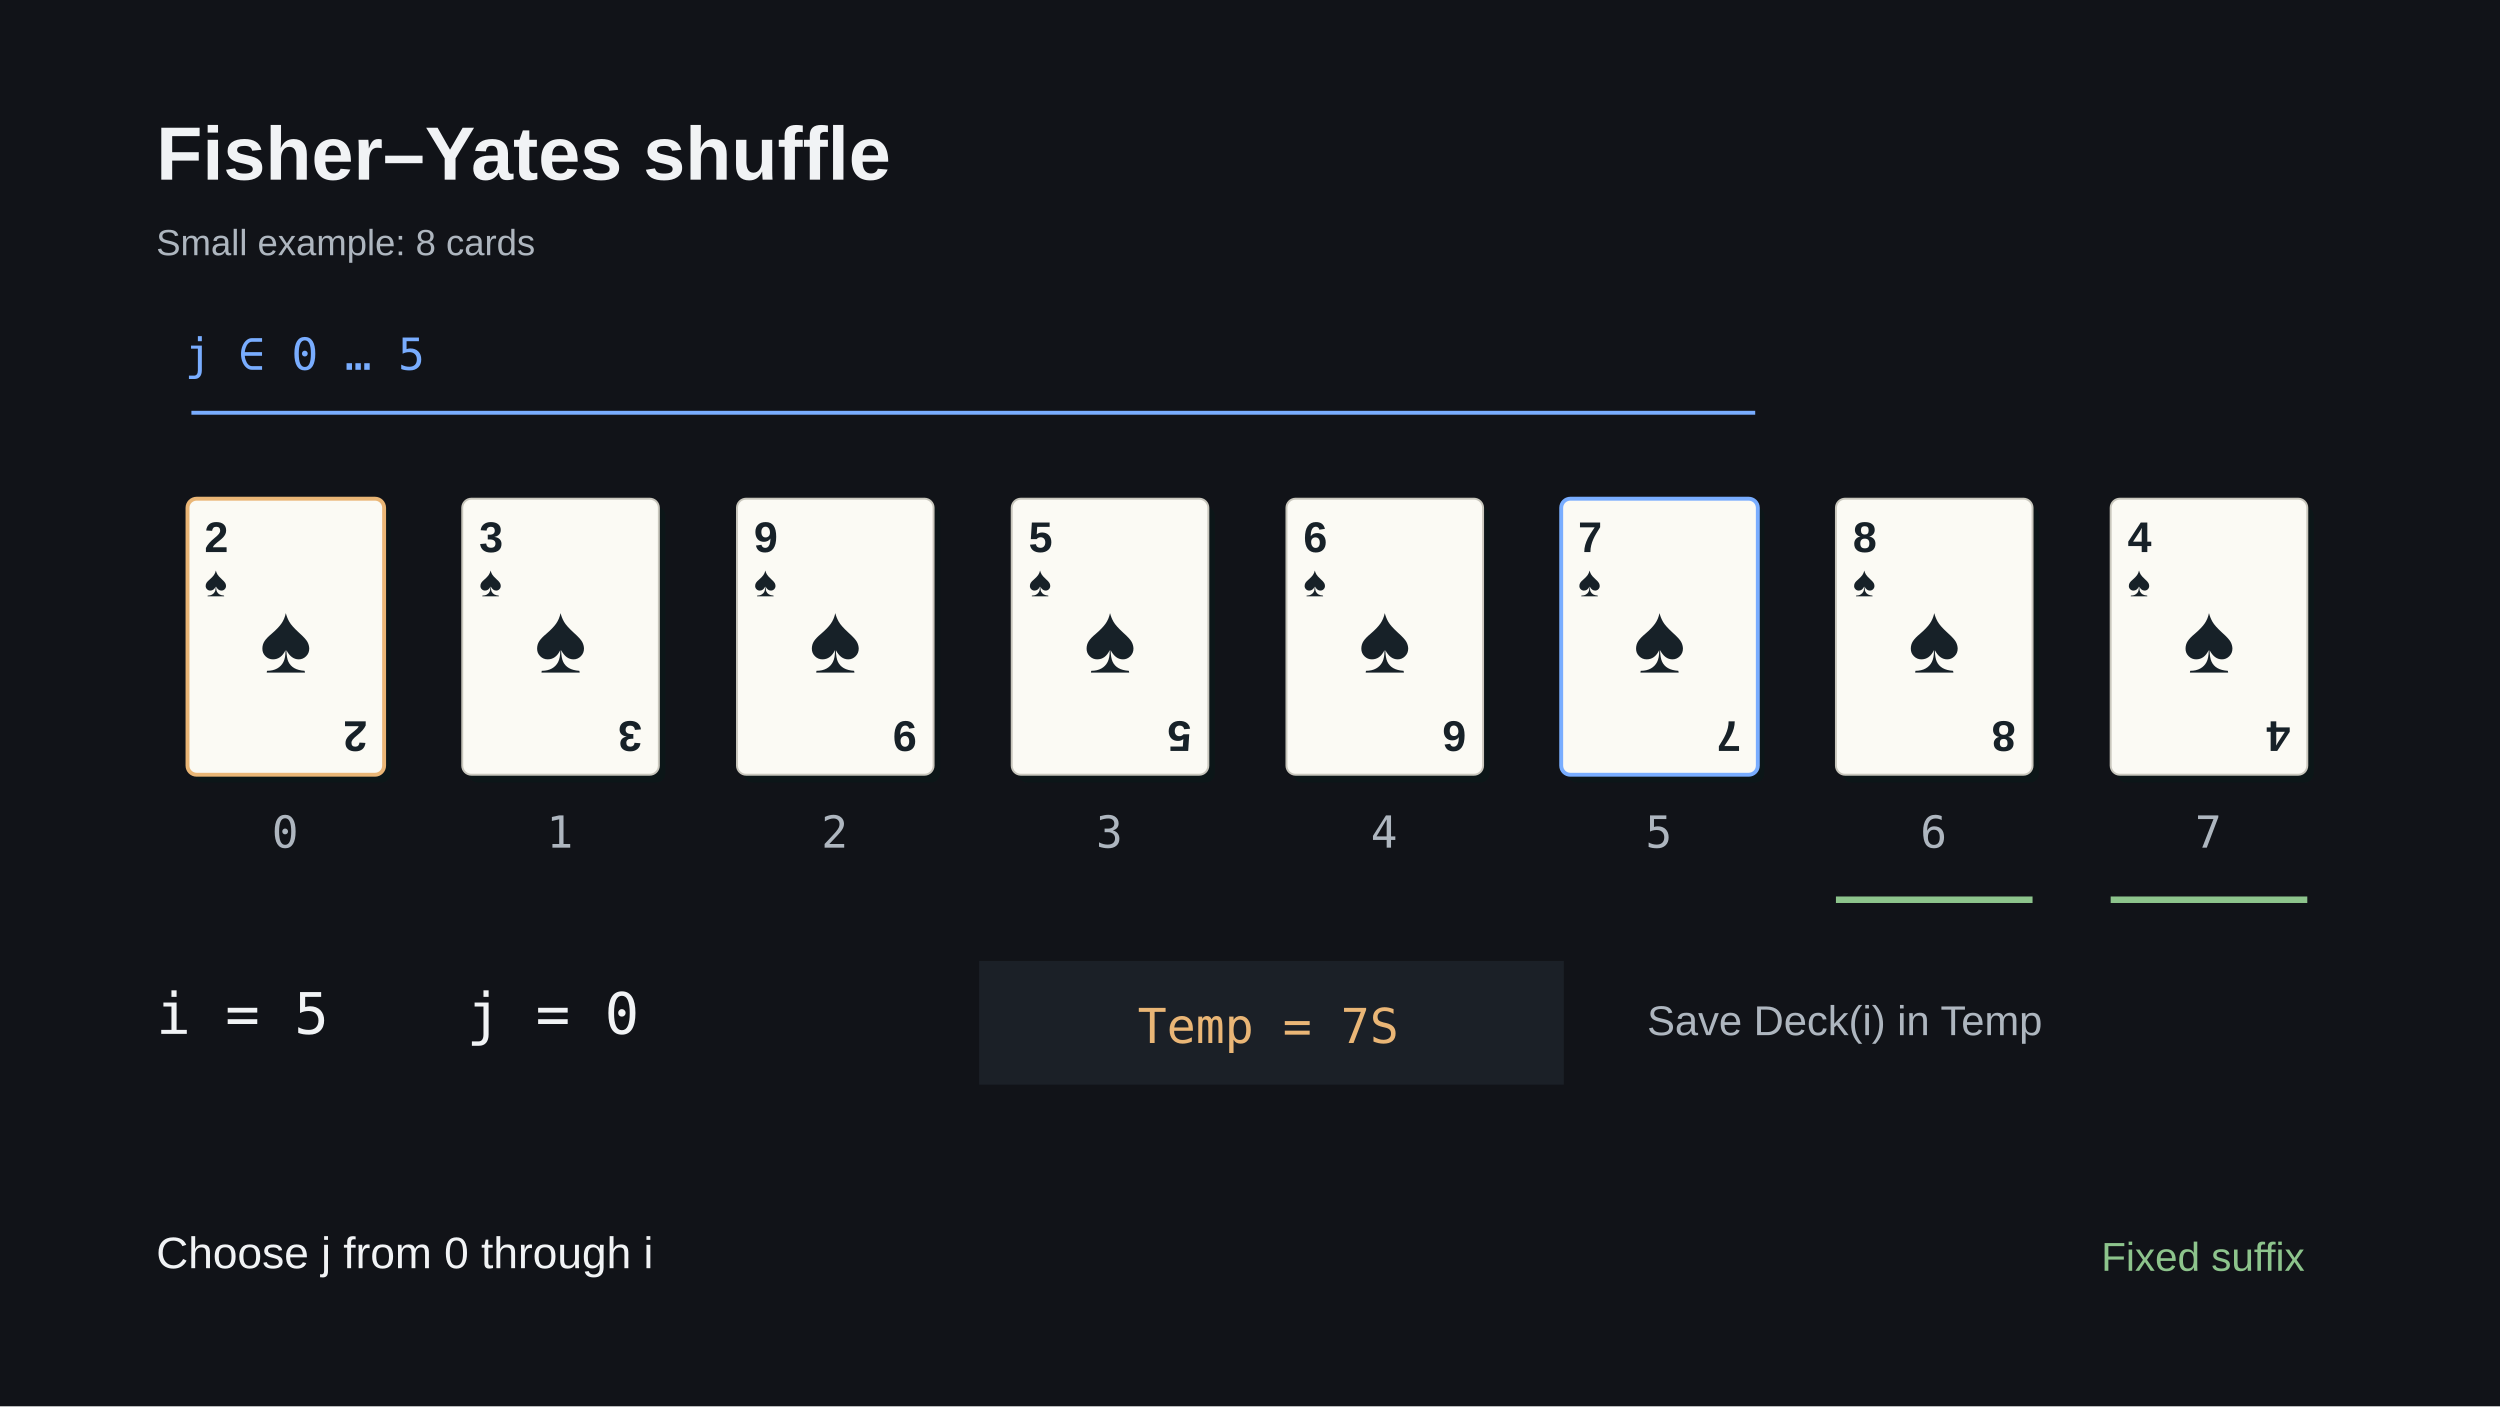
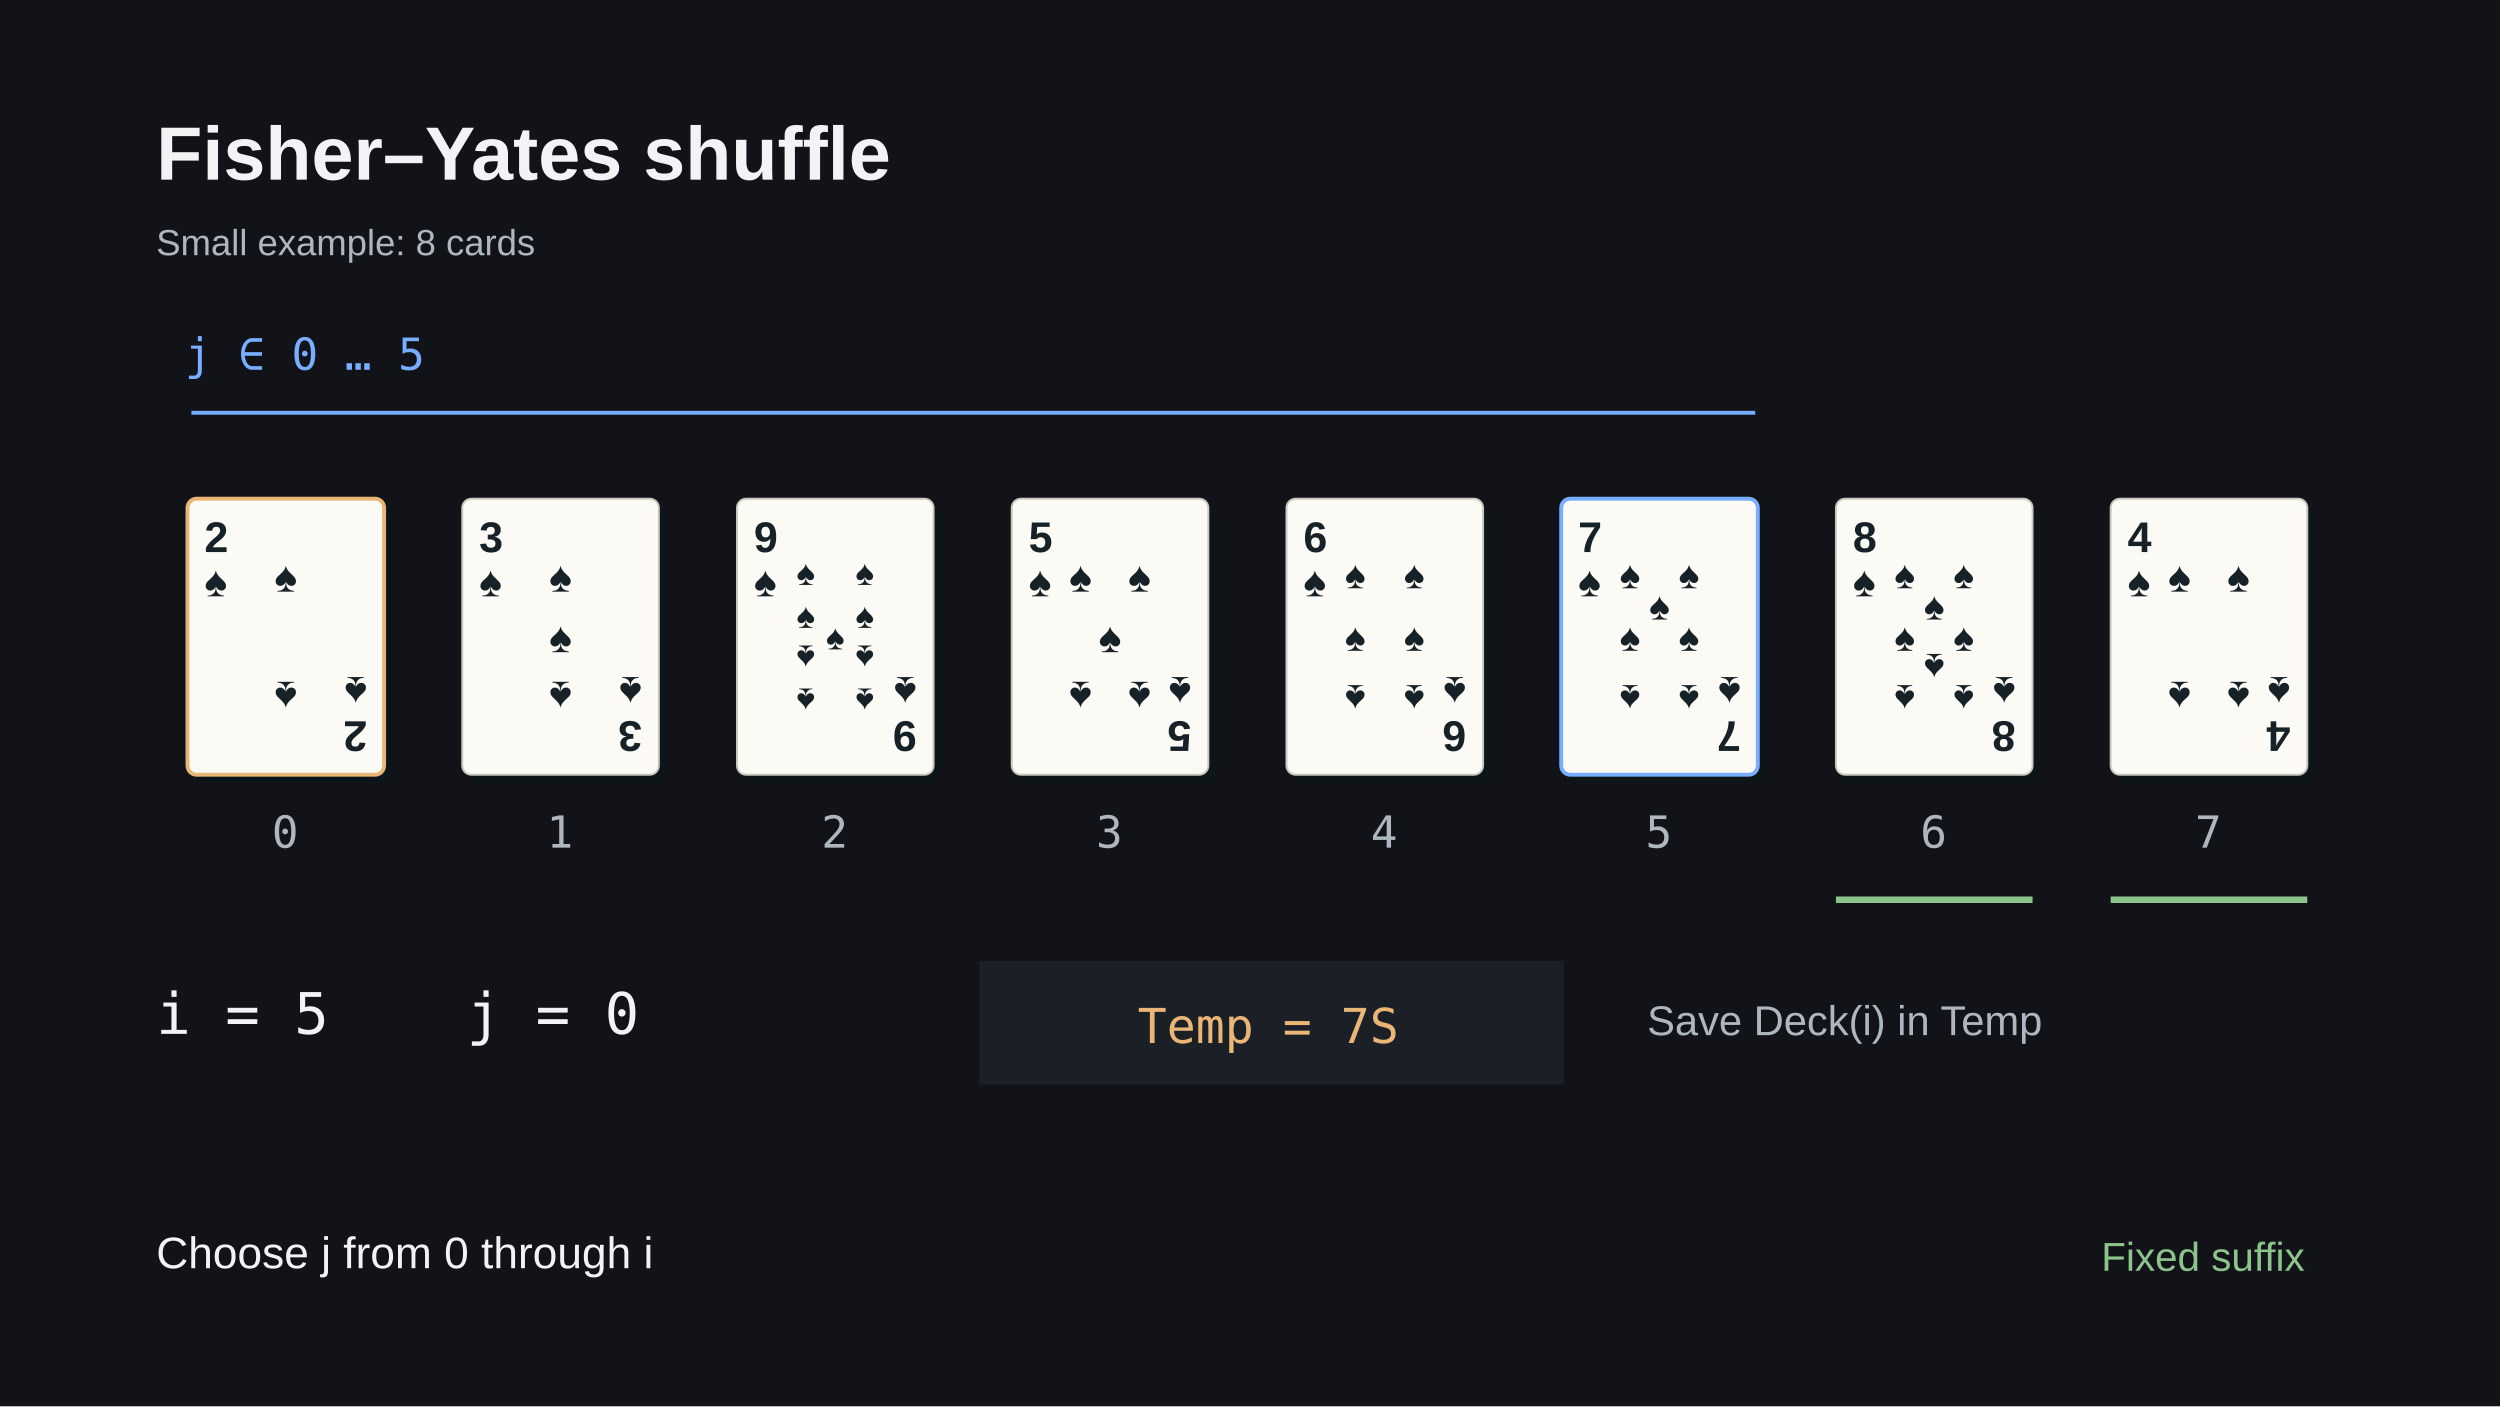
<svg xmlns="http://www.w3.org/2000/svg" width="1920" height="1080" viewBox="0 0 1920 1080" role="img">
  <defs>
    <pattern id="back" width="12" height="12" patternUnits="userSpaceOnUse">
      <path d="M0 6L6 0L12 6L6 12Z" fill="none" stroke="#8fa1c5" stroke-width="1" />
    </pattern>
    <pattern id="felt" width="10" height="10" patternUnits="userSpaceOnUse">
      <path d="M1 2h1M6 7h1" stroke="#ffffff" stroke-opacity=".035" />
    </pattern>
  </defs>
  <rect x="0.00" y="0.00" width="1920.00" height="1080.00" rx="0" fill="#111318" />
  <text x="120.00" y="138.00" font-family="Liberation Sans" font-size="58" font-weight="700" fill="#f1f3f5" text-anchor="start" opacity="1" xml:space="preserve">Fisher–Yates shuffle</text>
  <text x="120.00" y="196.00" font-family="Liberation Sans" font-size="28" font-weight="400" fill="#aeb6bf" text-anchor="start" opacity="1" xml:space="preserve">Small example: 8 cards</text>
  <g opacity="1">
    <rect x="149.00" y="389.00" width="151.00" height="212.00" rx="7" fill="#001e18" opacity="0.28" />
    <rect x="144.00" y="383.00" width="151.00" height="212.00" rx="7" fill="#fbfaf4" stroke="#eab676" stroke-width="3" />
    <text x="157.00" y="424.00" font-family="Liberation Sans" font-size="33" font-weight="700" fill="#172128" text-anchor="start" opacity="1" xml:space="preserve">2</text>
    <text x="157.00" y="458.00" font-family="Liberation Sans" font-size="33" font-weight="400" fill="#172128" text-anchor="start" opacity="1" xml:space="preserve">♠</text>
-     <text x="219.50" y="516.56" font-family="Liberation Sans" font-size="76" font-weight="400" fill="#172128" text-anchor="middle" opacity="1" xml:space="preserve">♠</text>
    <g transform="rotate(180 219.5 489.0)">
      <text x="157.00" y="424.00" font-family="Liberation Sans" font-size="33" font-weight="700" fill="#172128" text-anchor="start" opacity="1" xml:space="preserve">2</text>
+       <text x="157.00" y="458.00" font-family="Liberation Sans" font-size="33" font-weight="400" fill="#172128" text-anchor="start" opacity="1" xml:space="preserve">♠</text>
+     </g>
+     <text x="219.50" y="454.38" font-family="Liberation Sans" font-size="33" font-weight="400" fill="#172128" text-anchor="middle" opacity="1" xml:space="preserve">♠</text>
+     <g transform="rotate(180 219.50 535.50)">
+       <text x="219.50" y="547.38" font-family="Liberation Sans" font-size="33" font-weight="400" fill="#172128" text-anchor="middle" opacity="1" xml:space="preserve">♠</text>
    </g>
  </g>
  <text x="219.00" y="651.00" font-family="DejaVu Sans Mono" font-size="34" font-weight="400" fill="#aeb6bf" text-anchor="middle" opacity="1" xml:space="preserve">0</text>
  <g opacity="1">
    <rect x="360.00" y="389.00" width="151.00" height="212.00" rx="7" fill="#001e18" opacity="0.28" />
    <rect x="355.00" y="383.00" width="151.00" height="212.00" rx="7" fill="#fbfaf4" stroke="#c9c7bd" stroke-width="1.5" />
    <text x="368.00" y="424.00" font-family="Liberation Sans" font-size="33" font-weight="700" fill="#172128" text-anchor="start" opacity="1" xml:space="preserve">3</text>
    <text x="368.00" y="458.00" font-family="Liberation Sans" font-size="33" font-weight="400" fill="#172128" text-anchor="start" opacity="1" xml:space="preserve">♠</text>
-     <text x="430.50" y="516.56" font-family="Liberation Sans" font-size="76" font-weight="400" fill="#172128" text-anchor="middle" opacity="1" xml:space="preserve">♠</text>
    <g transform="rotate(180 430.5 489.0)">
      <text x="368.00" y="424.00" font-family="Liberation Sans" font-size="33" font-weight="700" fill="#172128" text-anchor="start" opacity="1" xml:space="preserve">3</text>
+       <text x="368.00" y="458.00" font-family="Liberation Sans" font-size="33" font-weight="400" fill="#172128" text-anchor="start" opacity="1" xml:space="preserve">♠</text>
    </g>
+     <text x="430.50" y="454.38" font-family="Liberation Sans" font-size="33" font-weight="400" fill="#172128" text-anchor="middle" opacity="1" xml:space="preserve">♠</text>
+     <g transform="rotate(180 430.50 535.50)">
+       <text x="430.50" y="547.38" font-family="Liberation Sans" font-size="33" font-weight="400" fill="#172128" text-anchor="middle" opacity="1" xml:space="preserve">♠</text>
+     </g>
+     <text x="430.50" y="500.88" font-family="Liberation Sans" font-size="33" font-weight="400" fill="#172128" text-anchor="middle" opacity="1" xml:space="preserve">♠</text>
  </g>
  <text x="430.00" y="651.00" font-family="DejaVu Sans Mono" font-size="34" font-weight="400" fill="#aeb6bf" text-anchor="middle" opacity="1" xml:space="preserve">1</text>
  <g opacity="1">
    <rect x="571.00" y="389.00" width="151.00" height="212.00" rx="7" fill="#001e18" opacity="0.28" />
    <rect x="566.00" y="383.00" width="151.00" height="212.00" rx="7" fill="#fbfaf4" stroke="#c9c7bd" stroke-width="1.5" />
    <text x="579.00" y="424.00" font-family="Liberation Sans" font-size="33" font-weight="700" fill="#172128" text-anchor="start" opacity="1" xml:space="preserve">9</text>
    <text x="579.00" y="458.00" font-family="Liberation Sans" font-size="33" font-weight="400" fill="#172128" text-anchor="start" opacity="1" xml:space="preserve">♠</text>
-     <text x="641.50" y="516.56" font-family="Liberation Sans" font-size="76" font-weight="400" fill="#172128" text-anchor="middle" opacity="1" xml:space="preserve">♠</text>
    <g transform="rotate(180 641.5 489.0)">
      <text x="579.00" y="424.00" font-family="Liberation Sans" font-size="33" font-weight="700" fill="#172128" text-anchor="start" opacity="1" xml:space="preserve">9</text>
+       <text x="579.00" y="458.00" font-family="Liberation Sans" font-size="33" font-weight="400" fill="#172128" text-anchor="start" opacity="1" xml:space="preserve">♠</text>
    </g>
+     <text x="618.85" y="449.22" font-family="Liberation Sans" font-size="27" font-weight="400" fill="#172128" text-anchor="middle" opacity="1" xml:space="preserve">♠</text>
+     <g transform="rotate(180 664.15 538.50)">
+       <text x="664.15" y="548.22" font-family="Liberation Sans" font-size="27" font-weight="400" fill="#172128" text-anchor="middle" opacity="1" xml:space="preserve">♠</text>
+     </g>
+     <text x="664.15" y="449.22" font-family="Liberation Sans" font-size="27" font-weight="400" fill="#172128" text-anchor="middle" opacity="1" xml:space="preserve">♠</text>
+     <g transform="rotate(180 618.85 538.50)">
+       <text x="618.85" y="548.22" font-family="Liberation Sans" font-size="27" font-weight="400" fill="#172128" text-anchor="middle" opacity="1" xml:space="preserve">♠</text>
+     </g>
+     <text x="618.85" y="482.22" font-family="Liberation Sans" font-size="27" font-weight="400" fill="#172128" text-anchor="middle" opacity="1" xml:space="preserve">♠</text>
+     <g transform="rotate(180 664.15 505.50)">
+       <text x="664.15" y="515.22" font-family="Liberation Sans" font-size="27" font-weight="400" fill="#172128" text-anchor="middle" opacity="1" xml:space="preserve">♠</text>
+     </g>
+     <text x="664.15" y="482.22" font-family="Liberation Sans" font-size="27" font-weight="400" fill="#172128" text-anchor="middle" opacity="1" xml:space="preserve">♠</text>
+     <g transform="rotate(180 618.85 505.50)">
+       <text x="618.85" y="515.22" font-family="Liberation Sans" font-size="27" font-weight="400" fill="#172128" text-anchor="middle" opacity="1" xml:space="preserve">♠</text>
+     </g>
+     <text x="641.50" y="498.72" font-family="Liberation Sans" font-size="27" font-weight="400" fill="#172128" text-anchor="middle" opacity="1" xml:space="preserve">♠</text>
  </g>
  <text x="641.00" y="651.00" font-family="DejaVu Sans Mono" font-size="34" font-weight="400" fill="#aeb6bf" text-anchor="middle" opacity="1" xml:space="preserve">2</text>
  <g opacity="1">
    <rect x="782.00" y="389.00" width="151.00" height="212.00" rx="7" fill="#001e18" opacity="0.28" />
    <rect x="777.00" y="383.00" width="151.00" height="212.00" rx="7" fill="#fbfaf4" stroke="#c9c7bd" stroke-width="1.5" />
    <text x="790.00" y="424.00" font-family="Liberation Sans" font-size="33" font-weight="700" fill="#172128" text-anchor="start" opacity="1" xml:space="preserve">5</text>
    <text x="790.00" y="458.00" font-family="Liberation Sans" font-size="33" font-weight="400" fill="#172128" text-anchor="start" opacity="1" xml:space="preserve">♠</text>
-     <text x="852.50" y="516.56" font-family="Liberation Sans" font-size="76" font-weight="400" fill="#172128" text-anchor="middle" opacity="1" xml:space="preserve">♠</text>
    <g transform="rotate(180 852.5 489.0)">
      <text x="790.00" y="424.00" font-family="Liberation Sans" font-size="33" font-weight="700" fill="#172128" text-anchor="start" opacity="1" xml:space="preserve">5</text>
+       <text x="790.00" y="458.00" font-family="Liberation Sans" font-size="33" font-weight="400" fill="#172128" text-anchor="start" opacity="1" xml:space="preserve">♠</text>
    </g>
+     <text x="829.85" y="454.38" font-family="Liberation Sans" font-size="33" font-weight="400" fill="#172128" text-anchor="middle" opacity="1" xml:space="preserve">♠</text>
+     <g transform="rotate(180 875.15 535.50)">
+       <text x="875.15" y="547.38" font-family="Liberation Sans" font-size="33" font-weight="400" fill="#172128" text-anchor="middle" opacity="1" xml:space="preserve">♠</text>
+     </g>
+     <text x="875.15" y="454.38" font-family="Liberation Sans" font-size="33" font-weight="400" fill="#172128" text-anchor="middle" opacity="1" xml:space="preserve">♠</text>
+     <g transform="rotate(180 829.85 535.50)">
+       <text x="829.85" y="547.38" font-family="Liberation Sans" font-size="33" font-weight="400" fill="#172128" text-anchor="middle" opacity="1" xml:space="preserve">♠</text>
+     </g>
+     <text x="852.50" y="500.88" font-family="Liberation Sans" font-size="33" font-weight="400" fill="#172128" text-anchor="middle" opacity="1" xml:space="preserve">♠</text>
  </g>
  <text x="852.00" y="651.00" font-family="DejaVu Sans Mono" font-size="34" font-weight="400" fill="#aeb6bf" text-anchor="middle" opacity="1" xml:space="preserve">3</text>
  <g opacity="1">
    <rect x="993.00" y="389.00" width="151.00" height="212.00" rx="7" fill="#001e18" opacity="0.28" />
    <rect x="988.00" y="383.00" width="151.00" height="212.00" rx="7" fill="#fbfaf4" stroke="#c9c7bd" stroke-width="1.5" />
    <text x="1001.00" y="424.00" font-family="Liberation Sans" font-size="33" font-weight="700" fill="#172128" text-anchor="start" opacity="1" xml:space="preserve">6</text>
    <text x="1001.00" y="458.00" font-family="Liberation Sans" font-size="33" font-weight="400" fill="#172128" text-anchor="start" opacity="1" xml:space="preserve">♠</text>
-     <text x="1063.50" y="516.56" font-family="Liberation Sans" font-size="76" font-weight="400" fill="#172128" text-anchor="middle" opacity="1" xml:space="preserve">♠</text>
    <g transform="rotate(180 1063.5 489.0)">
      <text x="1001.00" y="424.00" font-family="Liberation Sans" font-size="33" font-weight="700" fill="#172128" text-anchor="start" opacity="1" xml:space="preserve">6</text>
+       <text x="1001.00" y="458.00" font-family="Liberation Sans" font-size="33" font-weight="400" fill="#172128" text-anchor="start" opacity="1" xml:space="preserve">♠</text>
    </g>
+     <text x="1040.85" y="451.80" font-family="Liberation Sans" font-size="30" font-weight="400" fill="#172128" text-anchor="middle" opacity="1" xml:space="preserve">♠</text>
+     <g transform="rotate(180 1086.15 537.00)">
+       <text x="1086.15" y="547.80" font-family="Liberation Sans" font-size="30" font-weight="400" fill="#172128" text-anchor="middle" opacity="1" xml:space="preserve">♠</text>
+     </g>
+     <text x="1086.15" y="451.80" font-family="Liberation Sans" font-size="30" font-weight="400" fill="#172128" text-anchor="middle" opacity="1" xml:space="preserve">♠</text>
+     <g transform="rotate(180 1040.85 537.00)">
+       <text x="1040.85" y="547.80" font-family="Liberation Sans" font-size="30" font-weight="400" fill="#172128" text-anchor="middle" opacity="1" xml:space="preserve">♠</text>
+     </g>
+     <text x="1040.85" y="499.80" font-family="Liberation Sans" font-size="30" font-weight="400" fill="#172128" text-anchor="middle" opacity="1" xml:space="preserve">♠</text>
+     <text x="1086.15" y="499.80" font-family="Liberation Sans" font-size="30" font-weight="400" fill="#172128" text-anchor="middle" opacity="1" xml:space="preserve">♠</text>
  </g>
  <text x="1063.00" y="651.00" font-family="DejaVu Sans Mono" font-size="34" font-weight="400" fill="#aeb6bf" text-anchor="middle" opacity="1" xml:space="preserve">4</text>
  <g opacity="1">
    <rect x="1204.00" y="389.00" width="151.00" height="212.00" rx="7" fill="#001e18" opacity="0.28" />
    <rect x="1199.00" y="383.00" width="151.00" height="212.00" rx="7" fill="#fbfaf4" stroke="#79adff" stroke-width="3" />
    <text x="1212.00" y="424.00" font-family="Liberation Sans" font-size="33" font-weight="700" fill="#172128" text-anchor="start" opacity="1" xml:space="preserve">7</text>
    <text x="1212.00" y="458.00" font-family="Liberation Sans" font-size="33" font-weight="400" fill="#172128" text-anchor="start" opacity="1" xml:space="preserve">♠</text>
-     <text x="1274.50" y="516.56" font-family="Liberation Sans" font-size="76" font-weight="400" fill="#172128" text-anchor="middle" opacity="1" xml:space="preserve">♠</text>
    <g transform="rotate(180 1274.5 489.0)">
      <text x="1212.00" y="424.00" font-family="Liberation Sans" font-size="33" font-weight="700" fill="#172128" text-anchor="start" opacity="1" xml:space="preserve">7</text>
+       <text x="1212.00" y="458.00" font-family="Liberation Sans" font-size="33" font-weight="400" fill="#172128" text-anchor="start" opacity="1" xml:space="preserve">♠</text>
    </g>
+     <text x="1251.85" y="451.80" font-family="Liberation Sans" font-size="30" font-weight="400" fill="#172128" text-anchor="middle" opacity="1" xml:space="preserve">♠</text>
+     <g transform="rotate(180 1297.15 537.00)">
+       <text x="1297.15" y="547.80" font-family="Liberation Sans" font-size="30" font-weight="400" fill="#172128" text-anchor="middle" opacity="1" xml:space="preserve">♠</text>
+     </g>
+     <text x="1297.15" y="451.80" font-family="Liberation Sans" font-size="30" font-weight="400" fill="#172128" text-anchor="middle" opacity="1" xml:space="preserve">♠</text>
+     <g transform="rotate(180 1251.85 537.00)">
+       <text x="1251.85" y="547.80" font-family="Liberation Sans" font-size="30" font-weight="400" fill="#172128" text-anchor="middle" opacity="1" xml:space="preserve">♠</text>
+     </g>
+     <text x="1251.85" y="499.80" font-family="Liberation Sans" font-size="30" font-weight="400" fill="#172128" text-anchor="middle" opacity="1" xml:space="preserve">♠</text>
+     <text x="1297.15" y="499.80" font-family="Liberation Sans" font-size="30" font-weight="400" fill="#172128" text-anchor="middle" opacity="1" xml:space="preserve">♠</text>
+     <text x="1274.50" y="475.80" font-family="Liberation Sans" font-size="30" font-weight="400" fill="#172128" text-anchor="middle" opacity="1" xml:space="preserve">♠</text>
  </g>
  <text x="1274.00" y="651.00" font-family="DejaVu Sans Mono" font-size="34" font-weight="400" fill="#aeb6bf" text-anchor="middle" opacity="1" xml:space="preserve">5</text>
  <g opacity="1">
    <rect x="1415.00" y="389.00" width="151.00" height="212.00" rx="7" fill="#001e18" opacity="0.28" />
    <rect x="1410.00" y="383.00" width="151.00" height="212.00" rx="7" fill="#fbfaf4" stroke="#c9c7bd" stroke-width="1.5" />
    <text x="1423.00" y="424.00" font-family="Liberation Sans" font-size="33" font-weight="700" fill="#172128" text-anchor="start" opacity="1" xml:space="preserve">8</text>
    <text x="1423.00" y="458.00" font-family="Liberation Sans" font-size="33" font-weight="400" fill="#172128" text-anchor="start" opacity="1" xml:space="preserve">♠</text>
-     <text x="1485.50" y="516.56" font-family="Liberation Sans" font-size="76" font-weight="400" fill="#172128" text-anchor="middle" opacity="1" xml:space="preserve">♠</text>
    <g transform="rotate(180 1485.5 489.0)">
      <text x="1423.00" y="424.00" font-family="Liberation Sans" font-size="33" font-weight="700" fill="#172128" text-anchor="start" opacity="1" xml:space="preserve">8</text>
+       <text x="1423.00" y="458.00" font-family="Liberation Sans" font-size="33" font-weight="400" fill="#172128" text-anchor="start" opacity="1" xml:space="preserve">♠</text>
    </g>
+     <text x="1462.85" y="451.80" font-family="Liberation Sans" font-size="30" font-weight="400" fill="#172128" text-anchor="middle" opacity="1" xml:space="preserve">♠</text>
+     <g transform="rotate(180 1508.15 537.00)">
+       <text x="1508.15" y="547.80" font-family="Liberation Sans" font-size="30" font-weight="400" fill="#172128" text-anchor="middle" opacity="1" xml:space="preserve">♠</text>
+     </g>
+     <text x="1508.15" y="451.80" font-family="Liberation Sans" font-size="30" font-weight="400" fill="#172128" text-anchor="middle" opacity="1" xml:space="preserve">♠</text>
+     <g transform="rotate(180 1462.85 537.00)">
+       <text x="1462.85" y="547.80" font-family="Liberation Sans" font-size="30" font-weight="400" fill="#172128" text-anchor="middle" opacity="1" xml:space="preserve">♠</text>
+     </g>
+     <text x="1485.50" y="475.80" font-family="Liberation Sans" font-size="30" font-weight="400" fill="#172128" text-anchor="middle" opacity="1" xml:space="preserve">♠</text>
+     <g transform="rotate(180 1485.50 513.00)">
+       <text x="1485.50" y="523.80" font-family="Liberation Sans" font-size="30" font-weight="400" fill="#172128" text-anchor="middle" opacity="1" xml:space="preserve">♠</text>
+     </g>
+     <text x="1462.85" y="499.80" font-family="Liberation Sans" font-size="30" font-weight="400" fill="#172128" text-anchor="middle" opacity="1" xml:space="preserve">♠</text>
+     <text x="1508.15" y="499.80" font-family="Liberation Sans" font-size="30" font-weight="400" fill="#172128" text-anchor="middle" opacity="1" xml:space="preserve">♠</text>
  </g>
  <text x="1485.00" y="651.00" font-family="DejaVu Sans Mono" font-size="34" font-weight="400" fill="#aeb6bf" text-anchor="middle" opacity="1" xml:space="preserve">6</text>
  <path d="M1410.00 691.00L1561.00 691.00" fill="none" stroke="#8dc48c" stroke-width="5" />
  <g opacity="1">
    <rect x="1626.00" y="389.00" width="151.00" height="212.00" rx="7" fill="#001e18" opacity="0.28" />
    <rect x="1621.00" y="383.00" width="151.00" height="212.00" rx="7" fill="#fbfaf4" stroke="#c9c7bd" stroke-width="1.5" />
    <text x="1634.00" y="424.00" font-family="Liberation Sans" font-size="33" font-weight="700" fill="#172128" text-anchor="start" opacity="1" xml:space="preserve">4</text>
    <text x="1634.00" y="458.00" font-family="Liberation Sans" font-size="33" font-weight="400" fill="#172128" text-anchor="start" opacity="1" xml:space="preserve">♠</text>
-     <text x="1696.50" y="516.56" font-family="Liberation Sans" font-size="76" font-weight="400" fill="#172128" text-anchor="middle" opacity="1" xml:space="preserve">♠</text>
    <g transform="rotate(180 1696.5 489.0)">
      <text x="1634.00" y="424.00" font-family="Liberation Sans" font-size="33" font-weight="700" fill="#172128" text-anchor="start" opacity="1" xml:space="preserve">4</text>
+       <text x="1634.00" y="458.00" font-family="Liberation Sans" font-size="33" font-weight="400" fill="#172128" text-anchor="start" opacity="1" xml:space="preserve">♠</text>
+     </g>
+     <text x="1673.85" y="454.38" font-family="Liberation Sans" font-size="33" font-weight="400" fill="#172128" text-anchor="middle" opacity="1" xml:space="preserve">♠</text>
+     <g transform="rotate(180 1719.15 535.50)">
+       <text x="1719.15" y="547.38" font-family="Liberation Sans" font-size="33" font-weight="400" fill="#172128" text-anchor="middle" opacity="1" xml:space="preserve">♠</text>
+     </g>
+     <text x="1719.15" y="454.38" font-family="Liberation Sans" font-size="33" font-weight="400" fill="#172128" text-anchor="middle" opacity="1" xml:space="preserve">♠</text>
+     <g transform="rotate(180 1673.85 535.50)">
+       <text x="1673.85" y="547.38" font-family="Liberation Sans" font-size="33" font-weight="400" fill="#172128" text-anchor="middle" opacity="1" xml:space="preserve">♠</text>
    </g>
  </g>
  <text x="1696.00" y="651.00" font-family="DejaVu Sans Mono" font-size="34" font-weight="400" fill="#aeb6bf" text-anchor="middle" opacity="1" xml:space="preserve">7</text>
  <path d="M1621.00 691.00L1772.00 691.00" fill="none" stroke="#8dc48c" stroke-width="5" />
  <path d="M147.00 317.00L1348.00 317.00" fill="none" stroke="#79adff" stroke-width="3" />
  <text x="142.00" y="284.00" font-family="DejaVu Sans Mono" font-size="34" font-weight="400" fill="#79adff" text-anchor="start" opacity="1" xml:space="preserve">j ∈ 0 … 5</text>
  <text x="120.00" y="794.00" font-family="DejaVu Sans Mono" font-size="44" font-weight="400" fill="#f1f3f5" text-anchor="start" opacity="1" xml:space="preserve">i = 5    j = 0</text>
  <rect x="752.00" y="738.00" width="449.00" height="95.00" rx="0" fill="#1b2027" />
  <text x="974.00" y="801.00" font-family="DejaVu Sans Mono" font-size="37" font-weight="400" fill="#eab676" text-anchor="middle" opacity="1" xml:space="preserve">Temp = 7S</text>
  <text x="1265.00" y="795.00" font-family="Liberation Sans" font-size="32" font-weight="400" fill="#aeb6bf" text-anchor="start" opacity="1" xml:space="preserve">Save Deck(i) in Temp</text>
  <text x="120.00" y="974.00" font-family="Liberation Sans" font-size="34" font-weight="400" fill="#f1f3f5" text-anchor="start" opacity="1" xml:space="preserve">Choose j from 0 through i</text>
  <text x="1770.00" y="976.00" font-family="Liberation Sans" font-size="31" font-weight="400" fill="#8dc48c" text-anchor="end" opacity="1" xml:space="preserve">Fixed suffix</text>
</svg>
